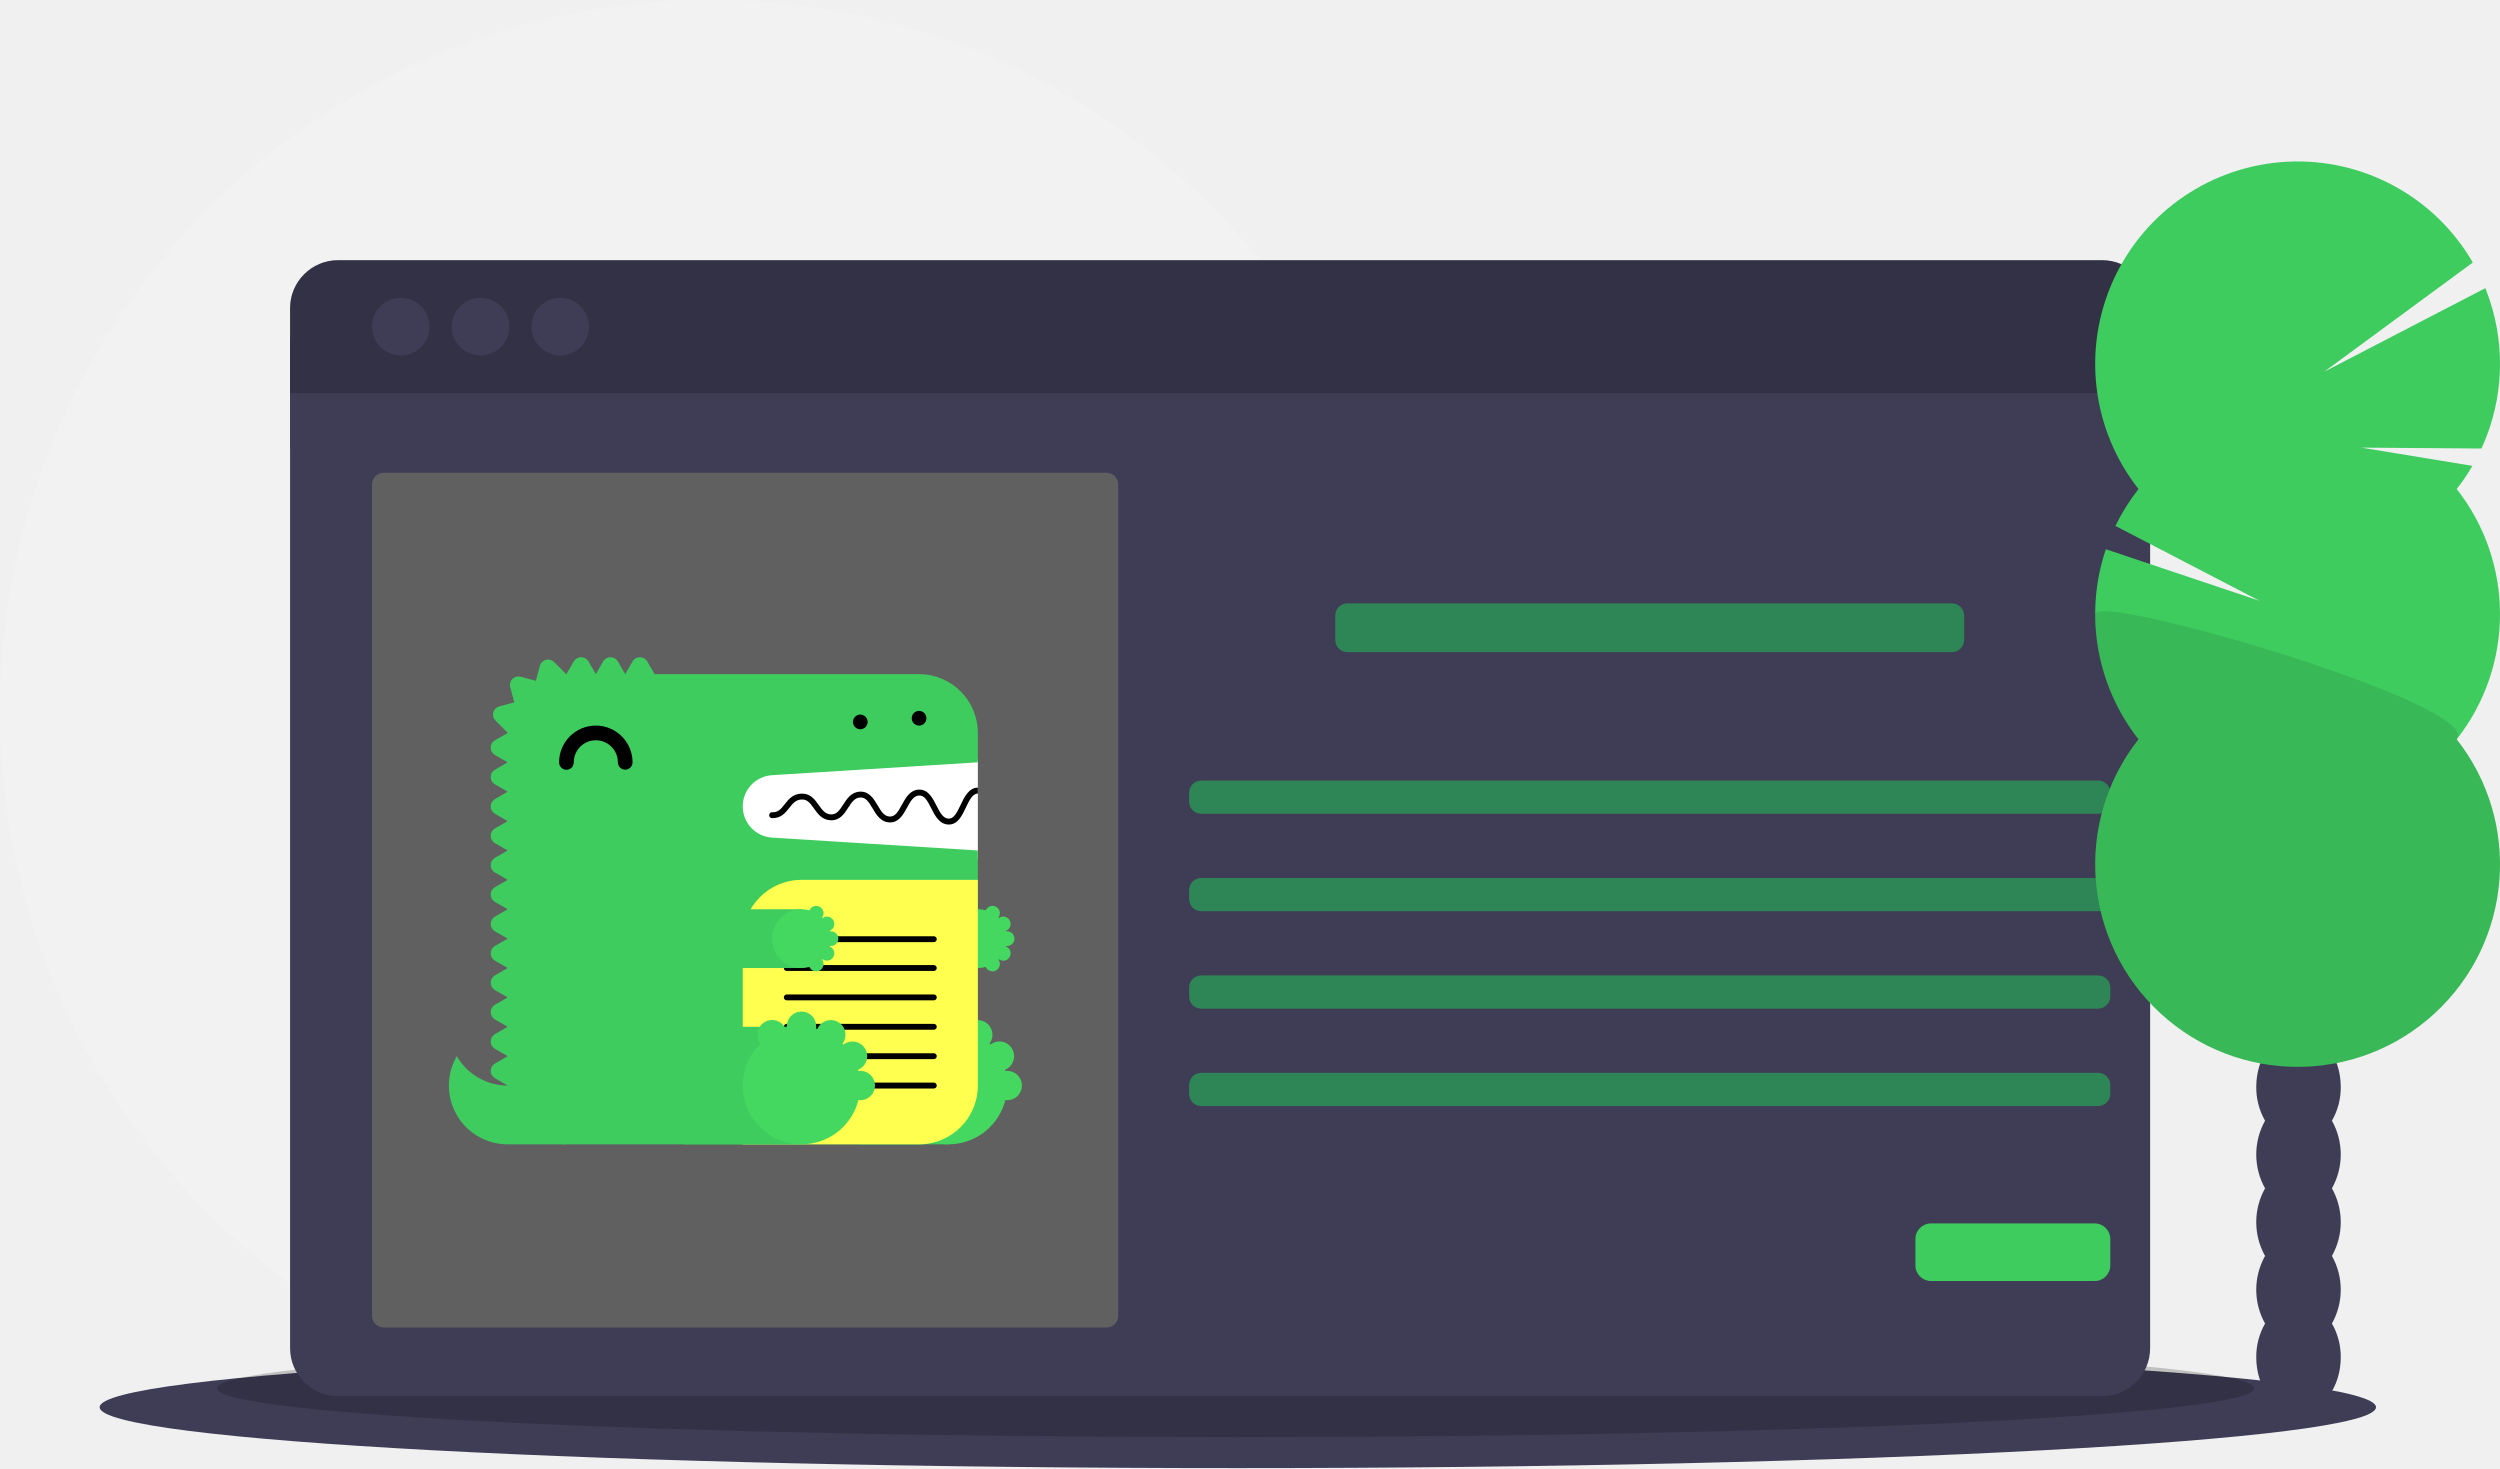
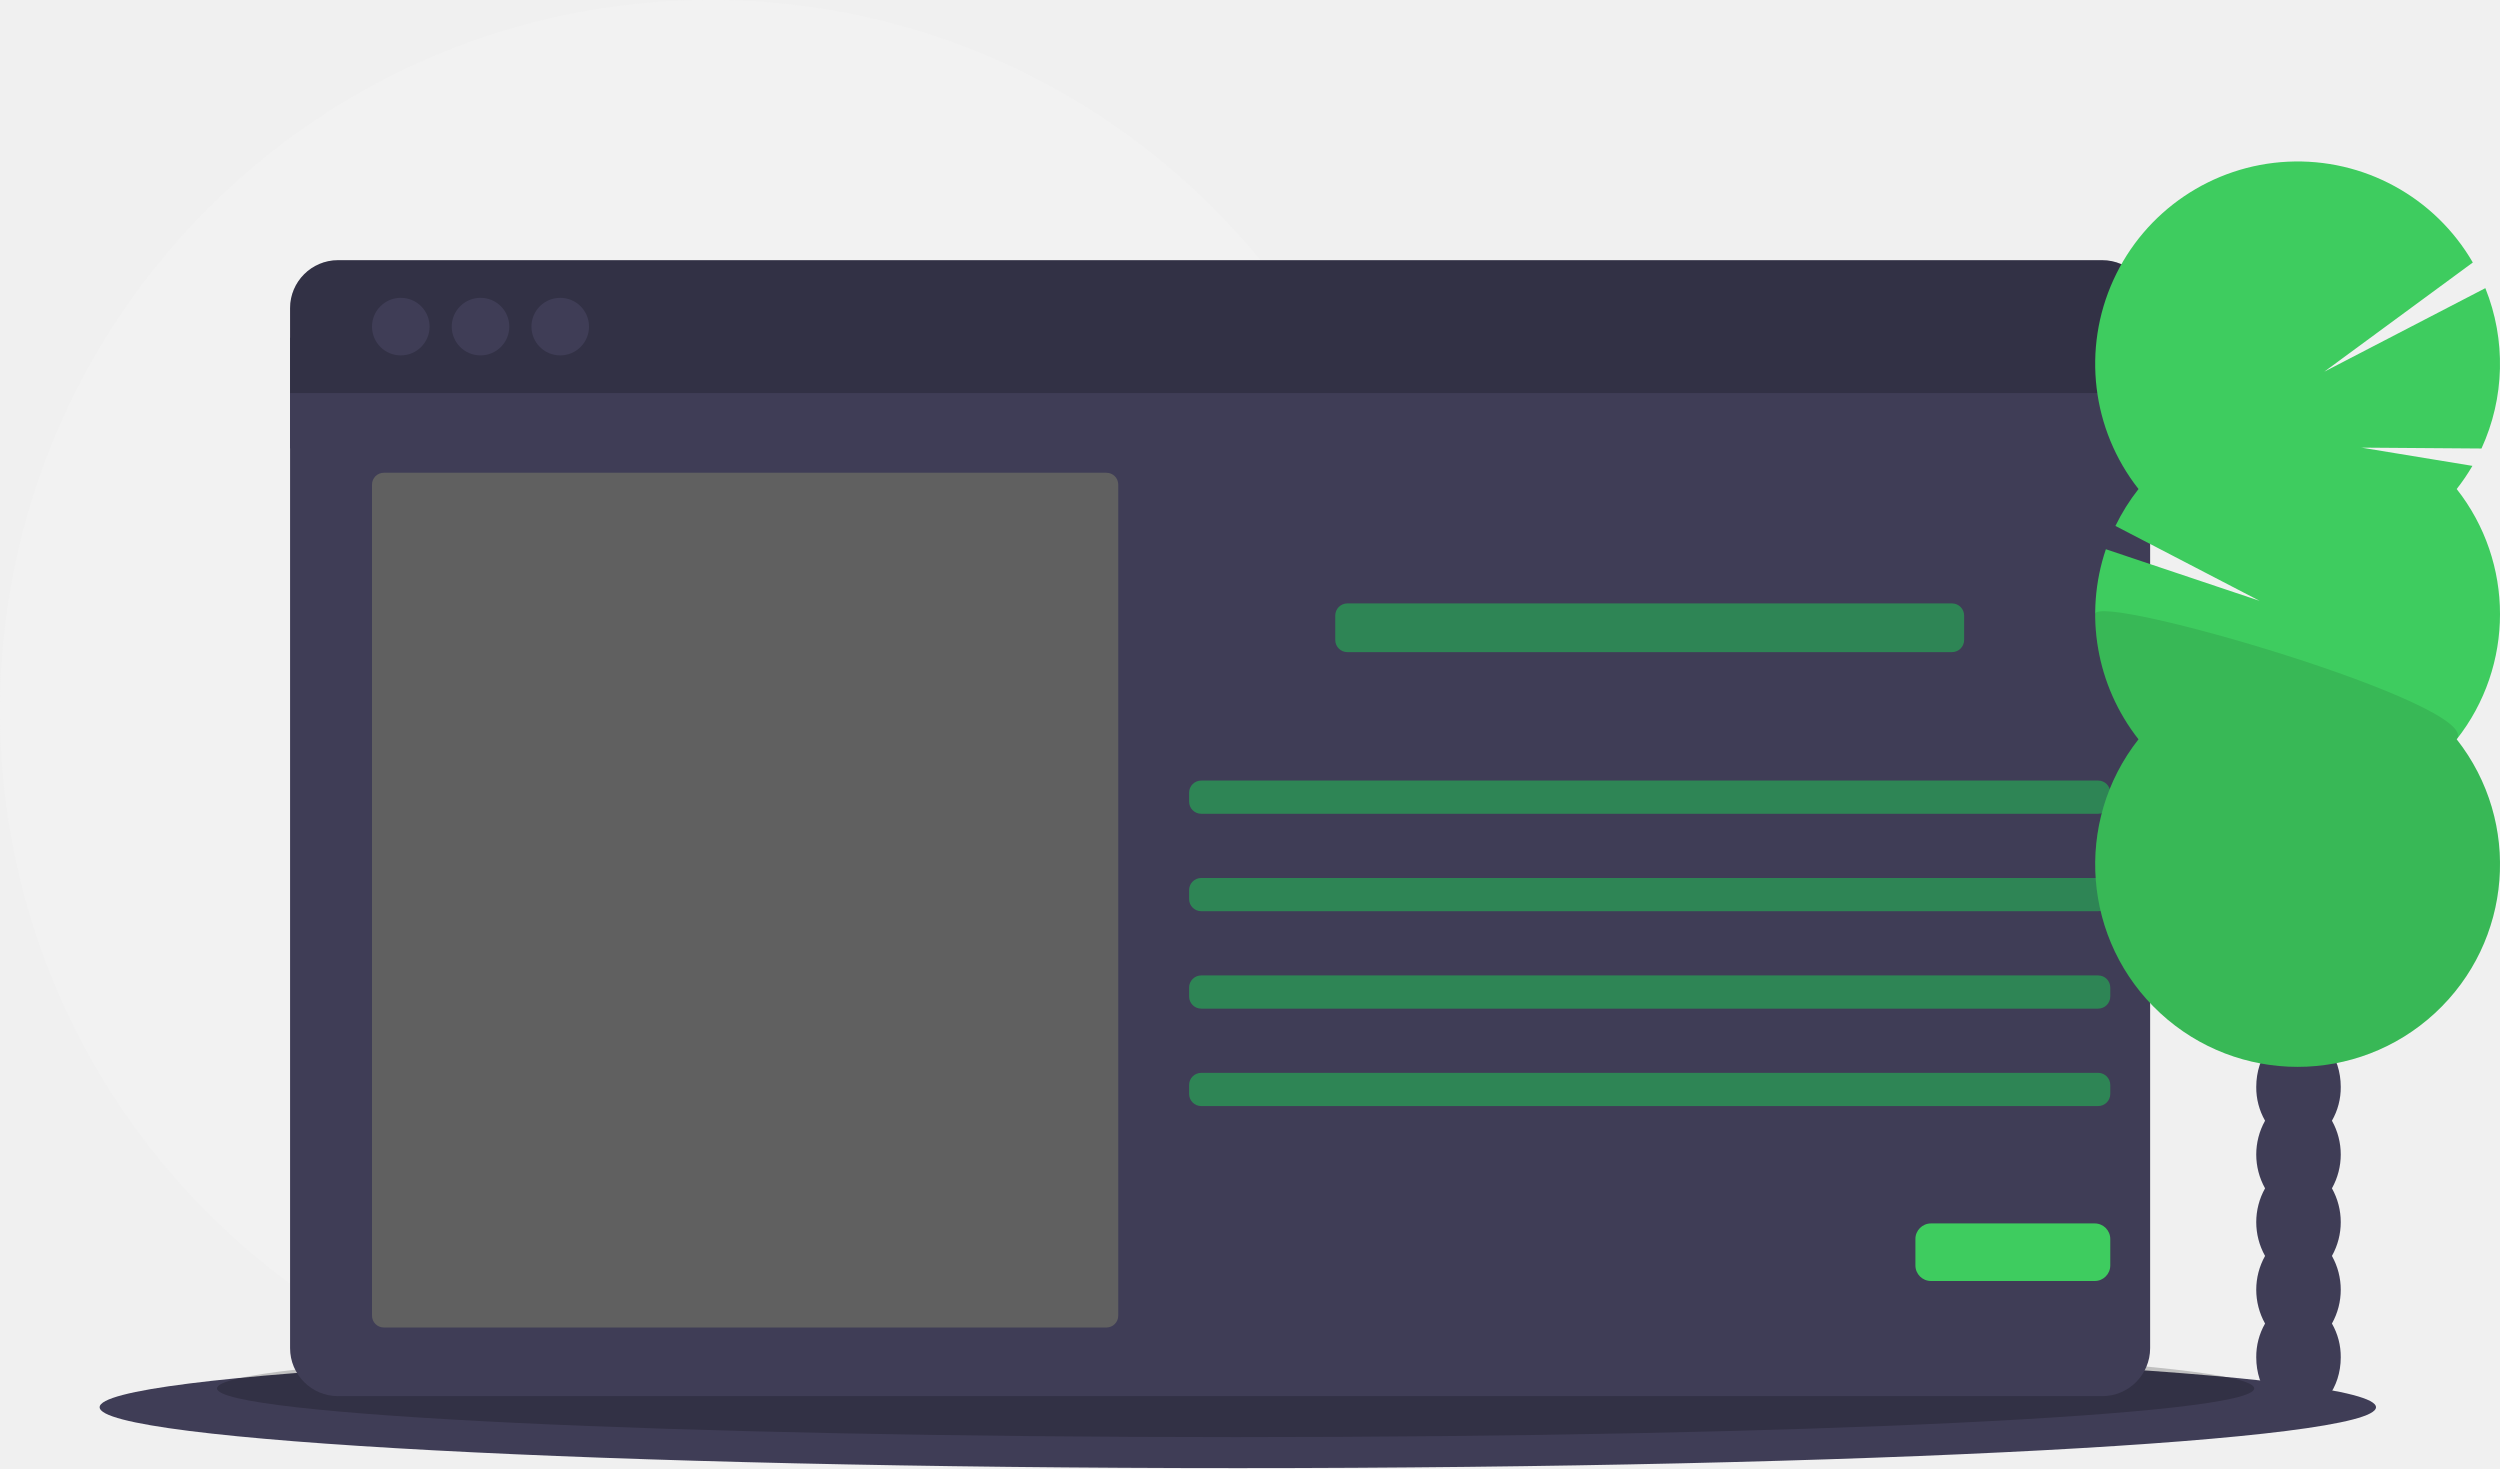
<svg xmlns="http://www.w3.org/2000/svg" width="1129" height="663" viewBox="0 0 1129 663">
  <circle cx="321" cy="321" r="321" fill="#f2f2f2" />
  <ellipse cx="559" cy="635.5" rx="514" ry="27.5" fill="#3f3d56" />
  <ellipse cx="558" cy="627" rx="460" ry="22" opacity="0.2" />
  <rect x="131" y="152.5" width="840" height="50" fill="#3f3d56" />
  <path d="M166.5,727.33A21.67,21.67,0,0,0,188.17,749H984.83A21.67,21.67,0,0,0,1006.5,727.33V296h-840Z" transform="translate(-35.5 -118.5)" fill="#3f3d56" />
  <path d="M984.83,236H188.17A21.67,21.67,0,0,0,166.5,257.67V296h840V257.67A21.67,21.67,0,0,0,984.83,236Z" transform="translate(-35.5 -118.5)" fill="#3f3d56" />
  <path d="M984.83,236H188.17A21.67,21.67,0,0,0,166.5,257.67V296h840V257.67A21.67,21.67,0,0,0,984.83,236Z" transform="translate(-35.5 -118.5)" opacity="0.2" />
  <circle cx="181" cy="147.5" r="13" fill="#3f3d56" />
  <circle cx="217" cy="147.5" r="13" fill="#3f3d56" />
  <circle cx="253" cy="147.5" r="13" fill="#3f3d56" />
  <rect x="168" y="213.5" width="337" height="386" rx="5.335" fill="#606060" />
  <rect x="603" y="272.5" width="284" height="22" rx="5.476" fill="#2e8555" />
  <rect x="537" y="352.5" width="416" height="15" rx="5.476" fill="#2e8555" />
  <rect x="537" y="396.5" width="416" height="15" rx="5.476" fill="#2e8555" />
  <rect x="537" y="440.5" width="416" height="15" rx="5.476" fill="#2e8555" />
  <rect x="537" y="484.5" width="416" height="15" rx="5.476" fill="#2e8555" />
  <rect x="865" y="552.5" width="88" height="26" rx="7.028" fill="#3ecc5f" />
  <path d="M1088.603,624.616a30.114,30.114,0,0,0,3.983-15.266c0-13.797-8.544-24.981-19.083-24.981s-19.083,11.184-19.083,24.981a30.114,30.114,0,0,0,3.983,15.266,31.248,31.248,0,0,0,0,30.532,31.248,31.248,0,0,0,0,30.532,31.248,31.248,0,0,0,0,30.532,30.114,30.114,0,0,0-3.983,15.266c0,13.797,8.544,24.981,19.083,24.981s19.083-11.184,19.083-24.981a30.114,30.114,0,0,0-3.983-15.266,31.248,31.248,0,0,0,0-30.532,31.248,31.248,0,0,0,0-30.532,31.248,31.248,0,0,0,0-30.532Z" transform="translate(-35.5 -118.5)" fill="#3f3d56" />
  <ellipse cx="1038.003" cy="460.318" rx="19.083" ry="24.981" fill="#3f3d56" />
  <ellipse cx="1038.003" cy="429.786" rx="19.083" ry="24.981" fill="#3f3d56" />
  <path d="M1144.939,339.345a91.611,91.611,0,0,0,7.107-10.461l-50.141-8.235,54.229.403a91.566,91.566,0,0,0,1.746-72.426l-72.754,37.741,67.097-49.321a91.413,91.413,0,1,0-150.971,102.298,91.458,91.458,0,0,0-10.425,16.669l65.087,33.814-69.4-23.292a91.46,91.46,0,0,0,14.738,85.837,91.406,91.406,0,1,0,143.689,0,91.418,91.418,0,0,0,0-113.029Z" transform="translate(-35.5 -118.5)" fill="#3ecc5f" fill-rule="evenodd" />
  <path d="M981.688,395.859a91.013,91.013,0,0,0,19.561,56.514,91.406,91.406,0,1,0,143.689,0C1157.19,436.821,981.688,385.6,981.688,395.859Z" transform="translate(-35.5 -118.5)" opacity="0.1" />
-   <path d="M365.62,461.436H477.094v45.12H365.62Z" transform="translate(-35.5 -118.5)" fill="#fff" fill-rule="evenodd" />
-   <path d="M264.763,608.741a26.509,26.509,0,0,1-22.962-13.271,26.51,26.51,0,0,0,22.962,39.812H291.304V608.741Z" transform="translate(-35.5 -118.5)" fill="#3ecc5f" fill-rule="evenodd" />
-   <path d="M384.172,468.571l92.922-5.807V449.493a26.541,26.541,0,0,0-26.541-26.541H331.116l-3.318-5.746a3.83,3.83,0,0,0-6.635,0l-3.318,5.746-3.318-5.746a3.83,3.83,0,0,0-6.635,0l-3.318,5.746L301.257,417.205a3.83,3.83,0,0,0-6.635,0L291.304,422.951c-.029,0-.056.004-.086.004l-5.497-5.495a3.829,3.829,0,0,0-6.407,1.717l-1.817,6.773L270.607,424.103a3.83,3.83,0,0,0-4.691,4.693l1.845,6.891-6.771,1.814a3.832,3.832,0,0,0-1.72,6.41l5.497,5.497c0,.028-.004.056-.004.085l-5.746,3.318a3.83,3.83,0,0,0,0,6.635l5.746,3.318L259.016,466.081a3.83,3.83,0,0,0,0,6.635l5.746,3.318-5.746,3.318a3.83,3.83,0,0,0,0,6.635l5.746,3.318-5.746,3.318a3.83,3.83,0,0,0,0,6.635l5.746,3.318-5.746,3.318a3.83,3.83,0,0,0,0,6.635l5.746,3.318-5.746,3.318a3.83,3.83,0,0,0,0,6.635l5.746,3.318-5.746,3.318a3.83,3.83,0,0,0,0,6.635l5.746,3.318-5.746,3.318a3.83,3.83,0,0,0,0,6.635l5.746,3.318L259.016,558.976a3.83,3.83,0,0,0,0,6.635l5.746,3.318-5.746,3.318a3.83,3.83,0,0,0,0,6.635l5.746,3.318-5.746,3.318a3.83,3.83,0,0,0,0,6.635l5.746,3.318-5.746,3.318a3.83,3.83,0,0,0,0,6.635l5.746,3.318A26.541,26.541,0,0,0,291.304,635.283H450.553A26.541,26.541,0,0,0,477.094,608.741V502.575l-92.922-5.807a14.126,14.126,0,0,1,0-28.198" transform="translate(-35.5 -118.5)" fill="#3ecc5f" fill-rule="evenodd" />
-   <path d="M424.011,635.283h39.812V582.2H424.011Z" transform="translate(-35.5 -118.5)" fill="#3ecc5f" fill-rule="evenodd" />
-   <path d="M490.365,602.106a6.602,6.602,0,0,0-.848.085c-.05-.199-.098-.399-.154-.599A6.627,6.627,0,1,0,482.806,590.21q-.22-.225-.445-.446a6.624,6.624,0,1,0-11.397-6.564c-.196-.056-.394-.102-.591-.153a6.64,6.64,0,1,0-13.101,0c-.196.05-.394.097-.591.153a6.628,6.628,0,1,0-11.397,6.564,26.528,26.528,0,1,0,44.231,25.528,6.621,6.621,0,1,0,.848-13.186" transform="translate(-35.5 -118.5)" fill="#44d860" fill-rule="evenodd" />
-   <path d="M437.282,555.658H477.094V529.117H437.282Z" transform="translate(-35.5 -118.5)" fill="#3ecc5f" fill-rule="evenodd" />
-   <path d="M490.365,545.705a3.318,3.318,0,0,0,0-6.635,3.411,3.411,0,0,0-.423.042c-.027-.1-.049-.199-.077-.299a3.319,3.319,0,0,0-1.278-6.379,3.282,3.282,0,0,0-2.001.687q-.109-.113-.223-.223a3.282,3.282,0,0,0,.671-1.983,3.318,3.318,0,0,0-6.37-1.299,13.271,13.271,0,1,0,0,25.541,3.318,3.318,0,0,0,6.37-1.299,3.282,3.282,0,0,0-.671-1.983q.113-.109.223-.223a3.282,3.282,0,0,0,2.001.687,3.318,3.318,0,0,0,1.278-6.379c.028-.098.05-.199.077-.299a3.413,3.413,0,0,0,.423.042" transform="translate(-35.5 -118.5)" fill="#44d860" fill-rule="evenodd" />
-   <path d="M317.845,466.081a3.318,3.318,0,0,1-3.318-3.318,9.953,9.953,0,1,0-19.906,0,3.318,3.318,0,1,1-6.635,0,16.588,16.588,0,1,1,33.177,0,3.318,3.318,0,0,1-3.318,3.318" transform="translate(-35.5 -118.5)" fill-rule="evenodd" />
-   <path d="M370.928,635.283h79.624A26.541,26.541,0,0,0,477.094,608.741v-92.895H397.47a26.541,26.541,0,0,0-26.541,26.541Z" transform="translate(-35.5 -118.5)" fill="#ffff50" fill-rule="evenodd" />
-   <path d="M457.214,556.985H390.808a1.327,1.327,0,0,1,0-2.654h66.407a1.327,1.327,0,0,1,0,2.654m0,26.541H390.808a1.327,1.327,0,1,1,0-2.654h66.407a1.327,1.327,0,0,1,0,2.654m0,26.541H390.808a1.327,1.327,0,1,1,0-2.654h66.407a1.327,1.327,0,0,1,0,2.654m0-66.107H390.808a1.327,1.327,0,0,1,0-2.654h66.407a1.327,1.327,0,0,1,0,2.654m0,26.295H390.808a1.327,1.327,0,0,1,0-2.654h66.407a1.327,1.327,0,0,1,0,2.654m0,26.541H390.808a1.327,1.327,0,0,1,0-2.654h66.407a1.327,1.327,0,0,1,0,2.654M477.094,474.191c-.016,0-.029-.008-.045-.007-4.101.139-6.041,4.241-7.753,7.86-1.786,3.782-3.168,6.241-5.432,6.167-2.507-.09-3.94-2.922-5.458-5.919-1.744-3.442-3.734-7.347-7.913-7.201-4.042.138-5.989,3.708-7.706,6.857-1.827,3.355-3.071,5.395-5.469,5.3-2.557-.093-3.916-2.395-5.489-5.06-1.753-2.967-3.78-6.304-7.878-6.189-3.973.137-5.925,3.165-7.648,5.839-1.822,2.827-3.099,4.549-5.527,4.447-2.618-.093-3.971-2.004-5.535-4.216-1.757-2.486-3.737-5.299-7.823-5.162-3.886.133-5.838,2.614-7.559,4.801-1.635,2.076-2.912,3.718-5.612,3.615a1.328,1.328,0,1,0-.096,2.654c4.004.134,6.032-2.389,7.793-4.628,1.562-1.985,2.91-3.699,5.564-3.789,2.556-.109,3.754,1.48,5.567,4.041,1.721,2.434,3.675,5.194,7.605,5.336,4.118.138,6.099-2.939,7.854-5.663,1.569-2.434,2.922-4.535,5.507-4.624,2.379-.089,3.675,1.792,5.501,4.885,1.721,2.916,3.671,6.219,7.68,6.365,4.147.143,6.15-3.477,7.895-6.682,1.512-2.771,2.938-5.388,5.466-5.476,2.379-.056,3.62,2.117,5.456,5.746,1.715,3.388,3.659,7.226,7.73,7.373l.224.004c4.066,0,5.996-4.081,7.704-7.689,1.512-3.198,2.942-6.211,5.397-6.334Z" transform="translate(-35.5 -118.5)" fill-rule="evenodd" />
-   <path d="M344.387,635.283h53.083V582.2H344.387Z" transform="translate(-35.5 -118.5)" fill="#3ecc5f" fill-rule="evenodd" />
-   <path d="M424.011,602.106a6.602,6.602,0,0,0-.848.085c-.05-.199-.098-.399-.154-.599A6.627,6.627,0,1,0,416.452,590.21q-.22-.225-.445-.446a6.624,6.624,0,1,0-11.397-6.564c-.196-.056-.394-.102-.591-.153a6.64,6.64,0,1,0-13.101,0c-.196.05-.394.097-.591.153a6.628,6.628,0,1,0-11.397,6.564,26.528,26.528,0,1,0,44.231,25.528,6.621,6.621,0,1,0,.848-13.186" transform="translate(-35.5 -118.5)" fill="#44d860" fill-rule="evenodd" />
-   <path d="M344.387,555.658h53.083V529.117H344.387Z" transform="translate(-35.5 -118.5)" fill="#3ecc5f" fill-rule="evenodd" />
-   <path d="M410.74,545.705a3.318,3.318,0,1,0,0-6.635,3.411,3.411,0,0,0-.423.042c-.027-.1-.049-.199-.077-.299a3.319,3.319,0,0,0-1.278-6.379,3.282,3.282,0,0,0-2.001.687q-.109-.113-.223-.223a3.282,3.282,0,0,0,.671-1.983,3.318,3.318,0,0,0-6.37-1.299,13.271,13.271,0,1,0,0,25.541,3.318,3.318,0,0,0,6.37-1.299,3.282,3.282,0,0,0-.671-1.983q.113-.109.223-.223a3.282,3.282,0,0,0,2.001.687,3.318,3.318,0,0,0,1.278-6.379c.028-.098.05-.199.077-.299a3.413,3.413,0,0,0,.423.042" transform="translate(-35.5 -118.5)" fill="#44d860" fill-rule="evenodd" />
-   <path d="M424.011,447.834a3.603,3.603,0,0,1-.65-.066,3.344,3.344,0,0,1-.624-.186,3.447,3.447,0,0,1-.572-.305,5.027,5.027,0,0,1-.504-.411,3.887,3.887,0,0,1-.41-.504,3.275,3.275,0,0,1-.557-1.845,3.602,3.602,0,0,1,.066-.65,3.826,3.826,0,0,1,.184-.624,3.489,3.489,0,0,1,.307-.571,3.197,3.197,0,0,1,.914-.916,3.447,3.447,0,0,1,.572-.305,3.344,3.344,0,0,1,.624-.186,3.069,3.069,0,0,1,1.301,0,3.223,3.223,0,0,1,1.194.491,5.028,5.028,0,0,1,.504.411,4.88,4.88,0,0,1,.411.504,3.382,3.382,0,0,1,.305.571,3.478,3.478,0,0,1,.252,1.274A3.364,3.364,0,0,1,426.36,446.865a5.027,5.027,0,0,1-.504.411,3.306,3.306,0,0,1-1.845.557m26.541-1.659a3.388,3.388,0,0,1-2.35-.969,5.042,5.042,0,0,1-.41-.504,3.275,3.275,0,0,1-.557-1.845,3.387,3.387,0,0,1,.967-2.349,5.026,5.026,0,0,1,.504-.411,3.447,3.447,0,0,1,.572-.305,3.343,3.343,0,0,1,.624-.186,3.07,3.07,0,0,1,1.301,0,3.224,3.224,0,0,1,1.194.491,5.026,5.026,0,0,1,.504.411,3.388,3.388,0,0,1,.969,2.349,3.726,3.726,0,0,1-.066.65,3.374,3.374,0,0,1-.186.624,4.715,4.715,0,0,1-.305.571,4.88,4.88,0,0,1-.411.504,5.026,5.026,0,0,1-.504.411,3.305,3.305,0,0,1-1.845.557" transform="translate(-35.5 -118.5)" fill-rule="evenodd" />
</svg>
